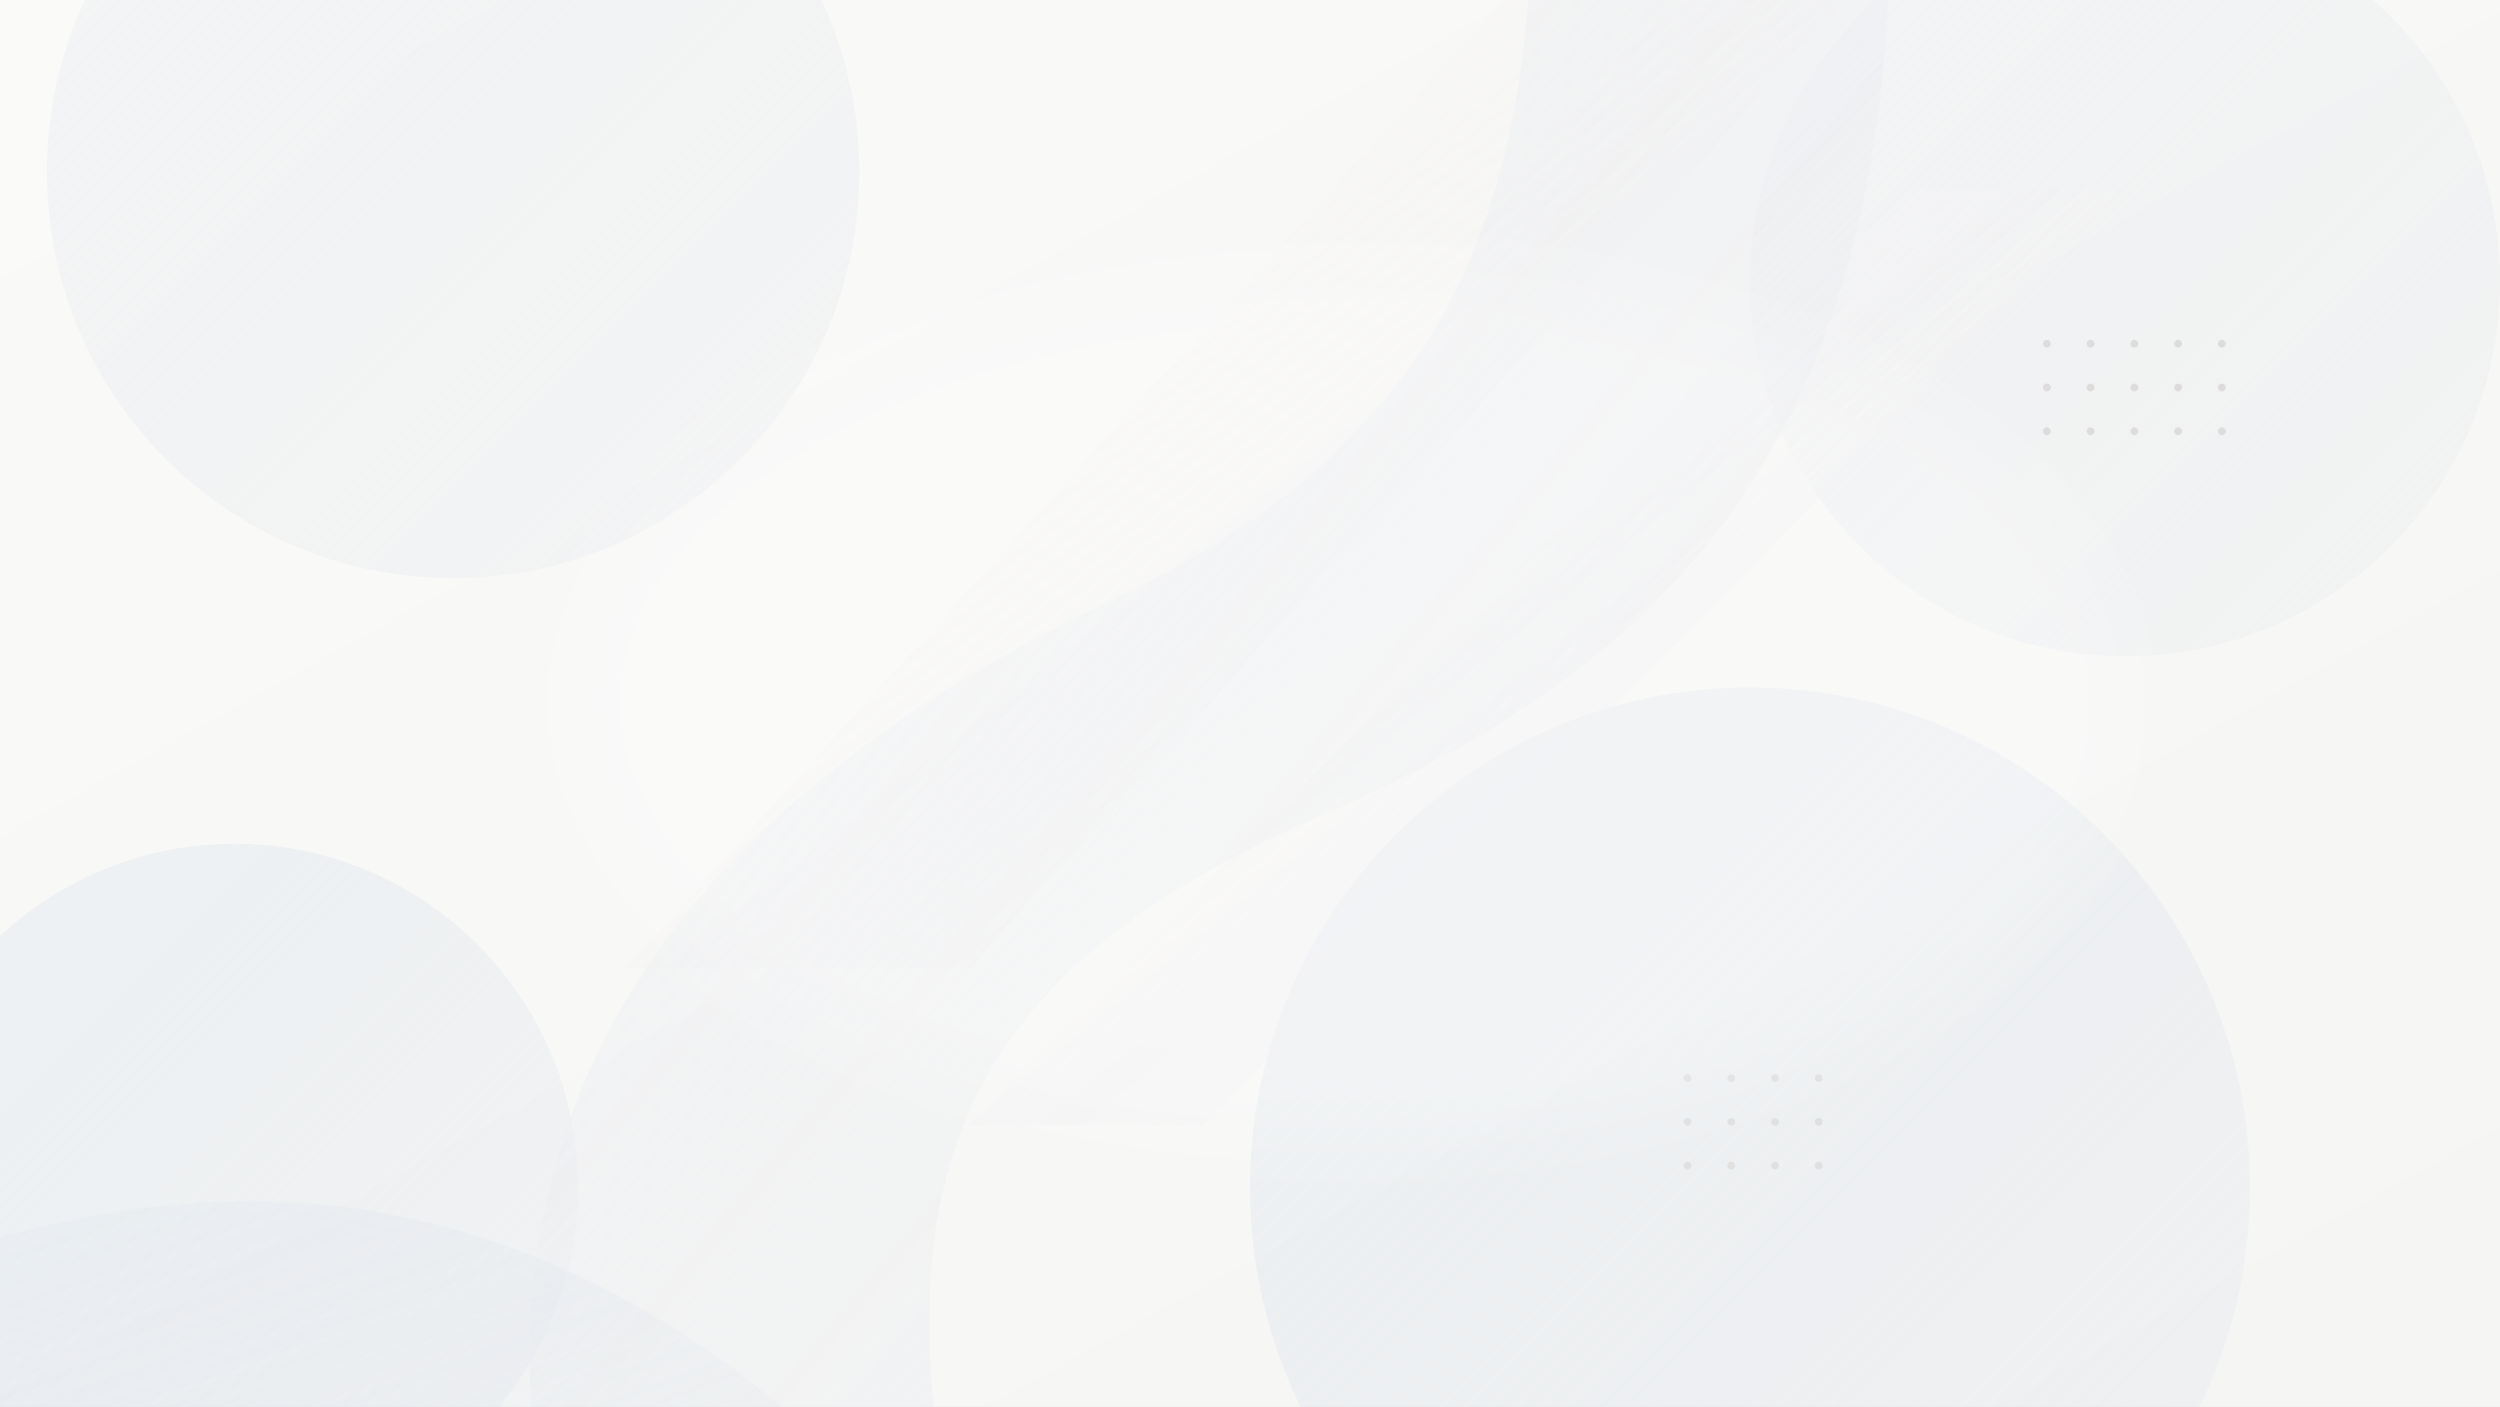
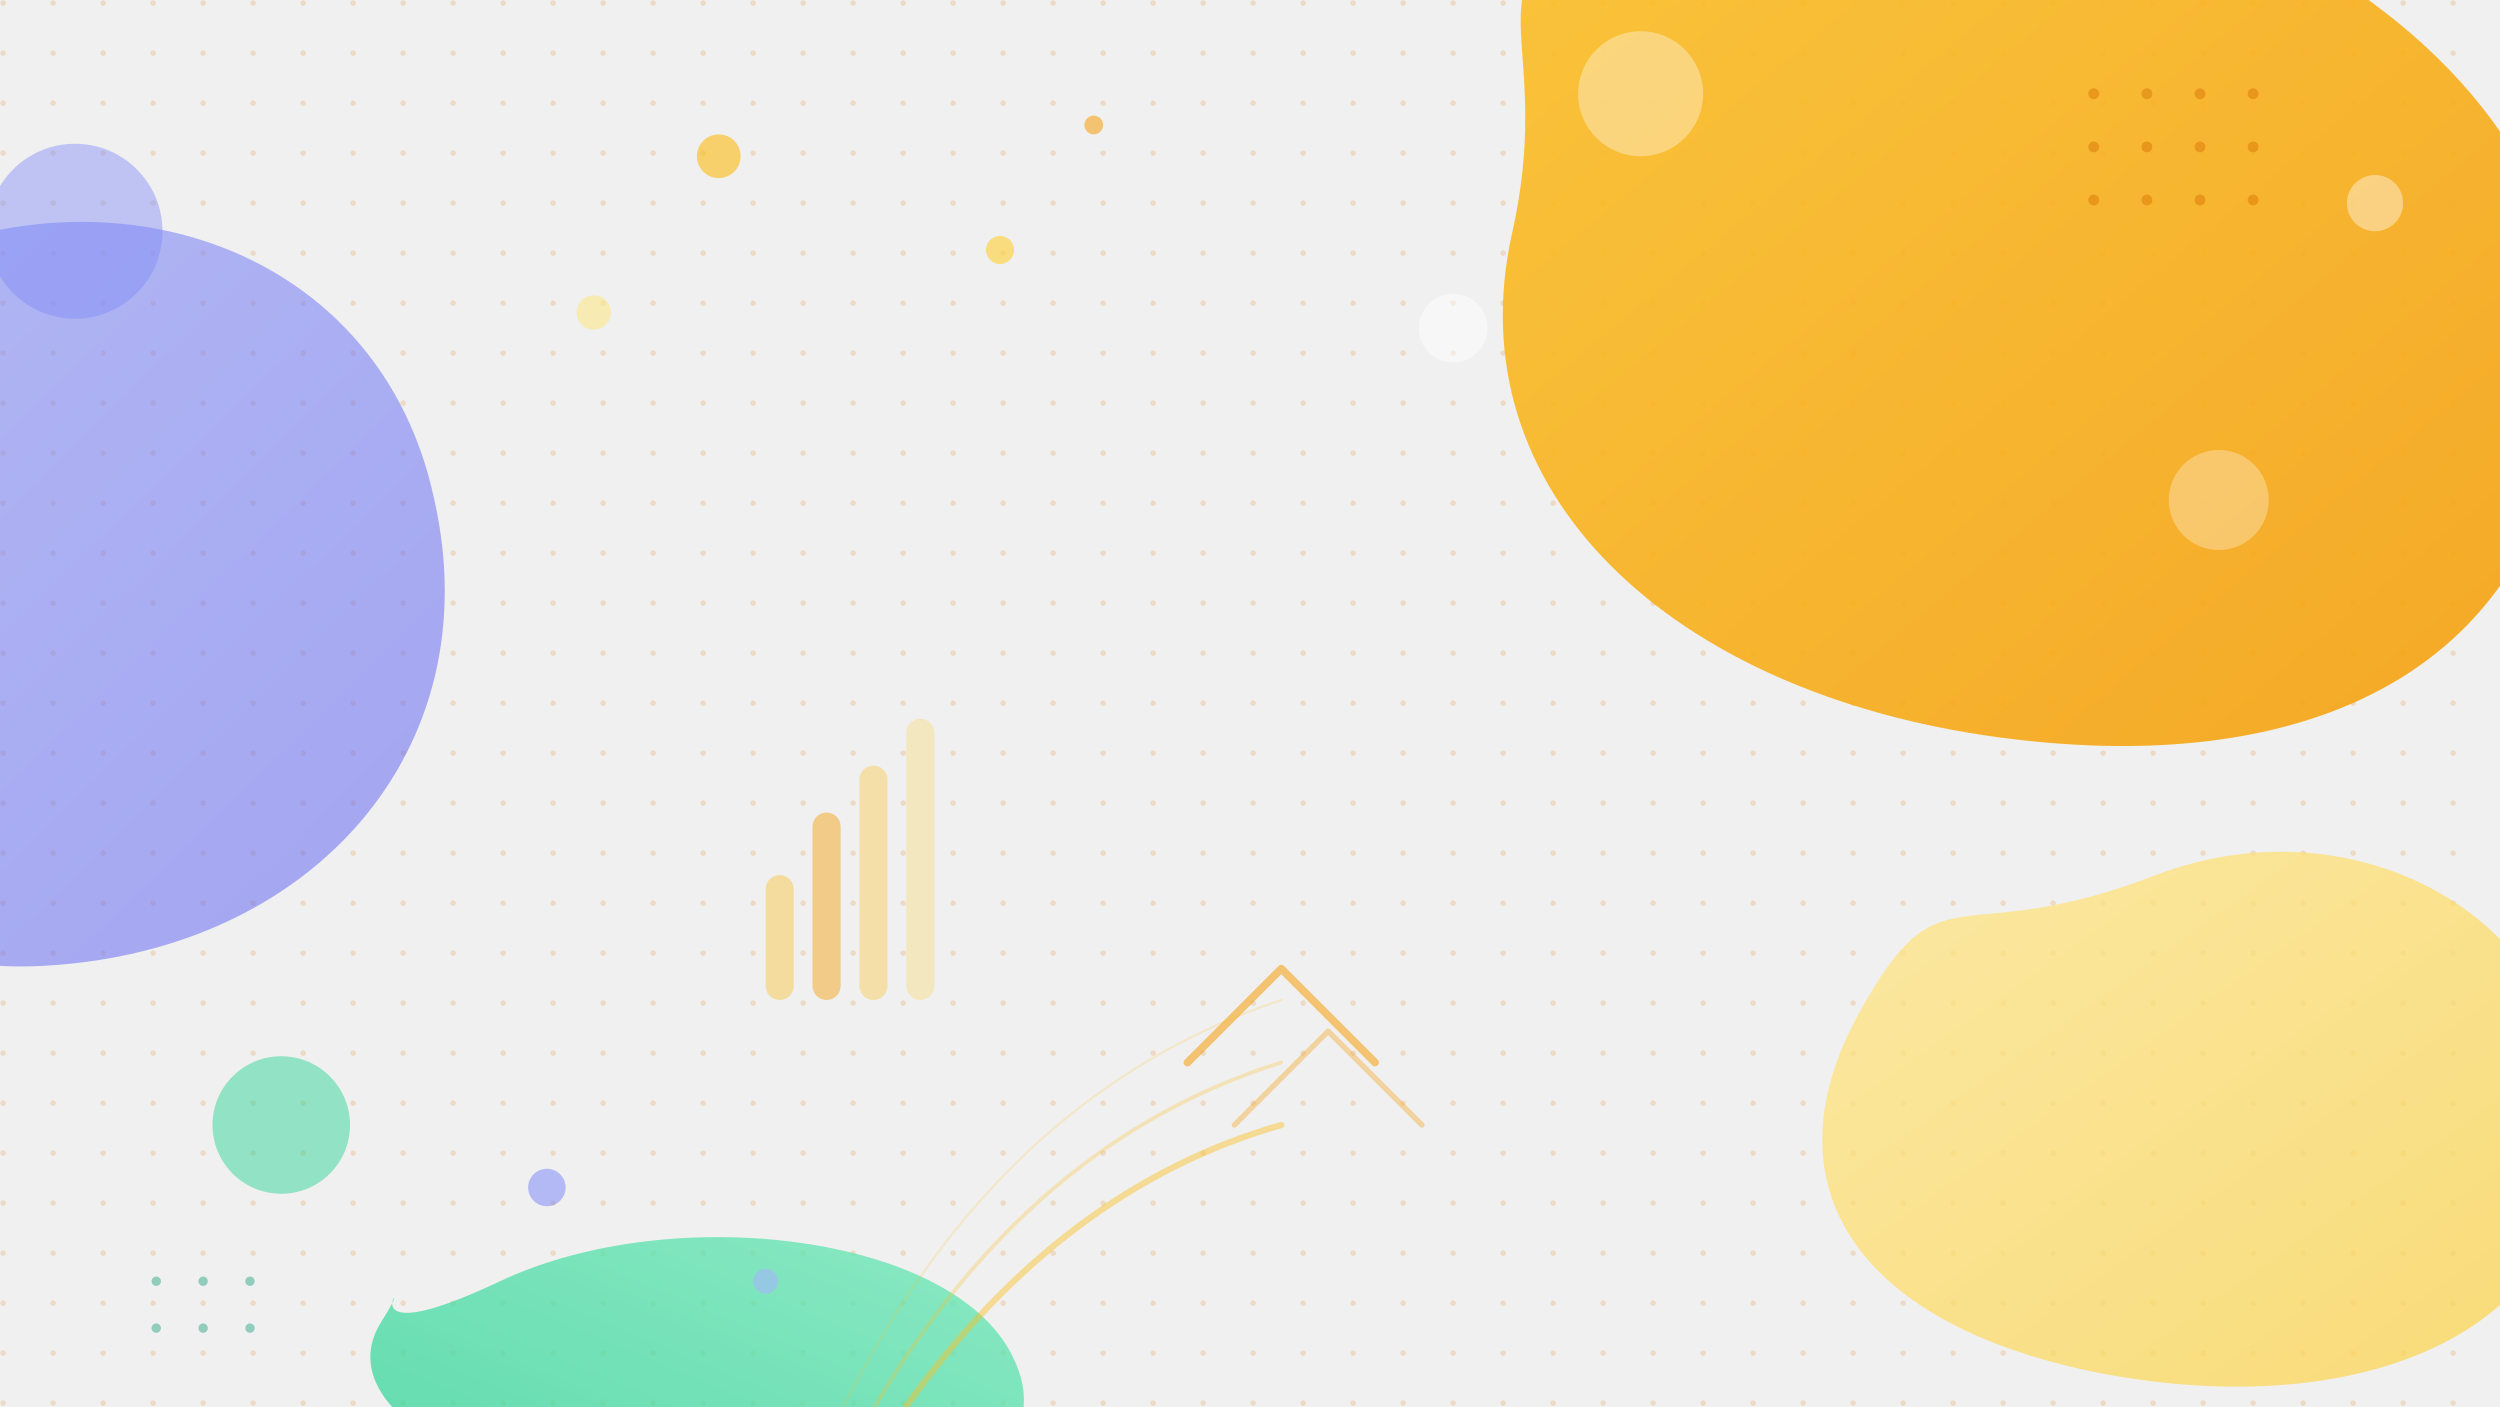
- <svg xmlns="http://www.w3.org/2000/svg" width="1600" height="900" viewBox="0 0 1600 900" fill="none">
+ <svg xmlns="http://www.w3.org/2000/svg" viewBox="0 0 1600 900" fill="none">
  <defs>
-     <linearGradient id="bg" x1="0" y1="0" x2="1" y2="1">
-       <stop offset="0%" stop-color="#fafaf9" />
-       <stop offset="100%" stop-color="#f5f5f4" />
+     <pattern id="dotGrid" x="0" y="0" width="32" height="32" patternUnits="userSpaceOnUse">
+       <circle cx="2" cy="2" r="1.8" fill="#D97706" opacity="0.18" />
+     </pattern>
+     <linearGradient id="amberBlob1" x1="0%" y1="0%" x2="100%" y2="100%">
+       <stop offset="0%" stop-color="#FBBF24" />
+       <stop offset="100%" stop-color="#F59E0B" />
    </linearGradient>
-     <linearGradient id="shapeA" x1="0" y1="0" x2="1" y2="1">
-       <stop offset="0%" stop-color="#f3f4f6" stop-opacity="0.8" />
-       <stop offset="100%" stop-color="#e5e7eb" stop-opacity="0.25" />
+     <linearGradient id="amberBlob2" x1="0%" y1="0%" x2="100%" y2="100%">
+       <stop offset="0%" stop-color="#FDE68A" />
+       <stop offset="100%" stop-color="#FCD34D" />
    </linearGradient>
-     <linearGradient id="shapeB" x1="0" y1="0" x2="1" y2="1">
-       <stop offset="0%" stop-color="#e2e8f0" stop-opacity="0.45" />
-       <stop offset="100%" stop-color="#cbd5e1" stop-opacity="0.12" />
+     <linearGradient id="indigoBlob" x1="0%" y1="0%" x2="100%" y2="100%">
+       <stop offset="0%" stop-color="#818CF8" />
+       <stop offset="100%" stop-color="#6366F1" />
    </linearGradient>
-     <linearGradient id="shapeC" x1="0" y1="0" x2="1" y2="1">
-       <stop offset="0%" stop-color="#ffffff" stop-opacity="0.55" />
-       <stop offset="100%" stop-color="#e7e5e4" stop-opacity="0.18" />
+     <linearGradient id="emeraldBlob" x1="0%" y1="100%" x2="100%" y2="0%">
+       <stop offset="0%" stop-color="#34D399" />
+       <stop offset="100%" stop-color="#6EE7B7" />
    </linearGradient>
-     <filter id="blurSoft" x="-20%" y="-20%" width="140%" height="140%">
-       <feGaussianBlur stdDeviation="24" />
-     </filter>
  </defs>
-   <rect width="1600" height="900" fill="url(#bg)" />
-   <circle cx="290" cy="110" r="260" fill="url(#shapeA)" />
-   <circle cx="150" cy="760" r="220" fill="url(#shapeB)" />
-   <circle cx="1360" cy="180" r="240" fill="url(#shapeA)" />
-   <circle cx="1120" cy="760" r="320" fill="url(#shapeB)" />
-   <path d="M980 -20 L1200 -20 L620 620 L400 620 Z" fill="url(#shapeC)" />
-   <path d="M1210 120 L1360 120 L770 720 L620 720 Z" fill="url(#shapeC)" opacity="0.85" />
-   <path d="M350 980 C300 720 420 520 720 380 C880 300 980 190 980 -60 L1210 -60 C1210 270 1080 420 850 520 C630 615 560 735 610 980 Z" fill="url(#shapeA)" opacity="0.9" />
-   <path d="M-80 820 C140 730 330 760 500 900 L-80 980 Z" fill="url(#shapeB)" opacity="0.65" />
-   <g fill="#d6d3d1" opacity="0.7">
-     <circle cx="1310" cy="220" r="2.5" />
-     <circle cx="1338" cy="220" r="2.5" />
-     <circle cx="1366" cy="220" r="2.5" />
-     <circle cx="1394" cy="220" r="2.5" />
-     <circle cx="1422" cy="220" r="2.5" />
-     <circle cx="1310" cy="248" r="2.5" />
-     <circle cx="1338" cy="248" r="2.5" />
-     <circle cx="1366" cy="248" r="2.5" />
-     <circle cx="1394" cy="248" r="2.5" />
-     <circle cx="1422" cy="248" r="2.5" />
-     <circle cx="1310" cy="276" r="2.5" />
-     <circle cx="1338" cy="276" r="2.5" />
-     <circle cx="1366" cy="276" r="2.5" />
-     <circle cx="1394" cy="276" r="2.5" />
-     <circle cx="1422" cy="276" r="2.5" />
+   <rect width="1600" height="900" fill="url(#dotGrid)" />
+   <path d="M 1120 -80        C 1340 -140 1660 10 1645 240        C 1632 420 1490 500 1280 472        C 1070 444 930 315 968 148        C 1003 -10 900 -20 1120 -80 Z" fill="url(#amberBlob1)" opacity="0.88" />
+   <path d="M 1380 560        C 1510 510 1660 590 1648 740        C 1637 860 1500 910 1340 878        C 1185 846 1130 756 1190 648        C 1243 552 1250 610 1380 560 Z" fill="url(#amberBlob2)" opacity="0.75" />
+   <path d="M -120 200        C 30 90 240 140 278 320        C 314 480 200 608 30 618        C -120 628 -220 500 -196 358        C -172 226 -270 310 -120 200 Z" fill="url(#indigoBlob)" opacity="0.55" />
+   <circle cx="48" cy="148" r="56" fill="#818CF8" opacity="0.45" />
+   <path d="M 320 820        C 430 768 610 790 648 868        C 682 936 594 976 444 966        C 304 956 210 900 244 846        C 272 802 210 872 320 820 Z" fill="url(#emeraldBlob)" opacity="0.78" />
+   <circle cx="180" cy="720" r="44" fill="#34D399" opacity="0.5" />
+   <path d="M 760 680 L 820 620 L 880 680" stroke="#F59E0B" stroke-width="5" stroke-linecap="round" stroke-linejoin="round" opacity="0.55" />
+   <path d="M 790 720 L 850 660 L 910 720" stroke="#F59E0B" stroke-width="3.5" stroke-linecap="round" stroke-linejoin="round" opacity="0.35" />
+   <path d="M 580 900 Q 680 760 820 720" stroke="#FBBF24" stroke-width="4" stroke-linecap="round" fill="none" opacity="0.45" />
+   <path d="M 560 900 Q 660 730 820 680" stroke="#FBBF24" stroke-width="2.5" stroke-linecap="round" fill="none" opacity="0.28" />
+   <path d="M 540 900 Q 640 700 820 640" stroke="#FBBF24" stroke-width="1.5" stroke-linecap="round" fill="none" opacity="0.18" />
+   <circle cx="1050" cy="60" r="40" fill="white" opacity="0.35" />
+   <circle cx="930" cy="210" r="22" fill="white" opacity="0.45" />
+   <circle cx="1420" cy="320" r="32" fill="white" opacity="0.3" />
+   <circle cx="1520" cy="130" r="18" fill="white" opacity="0.4" />
+   <circle cx="460" cy="100" r="14" fill="#FBBF24" opacity="0.65" />
+   <circle cx="640" cy="160" r="9" fill="#FCD34D" opacity="0.7" />
+   <circle cx="700" cy="80" r="6" fill="#F59E0B" opacity="0.55" />
+   <circle cx="380" cy="200" r="11" fill="#FDE68A" opacity="0.6" />
+   <circle cx="350" cy="760" r="12" fill="#818CF8" opacity="0.55" />
+   <circle cx="490" cy="820" r="8" fill="#A5B4FC" opacity="0.6" />
+   <g fill="#D97706" opacity="0.5">
+     <circle cx="1340" cy="60" r="3.5" />
+     <circle cx="1374" cy="60" r="3.5" />
+     <circle cx="1408" cy="60" r="3.5" />
+     <circle cx="1442" cy="60" r="3.5" />
+     <circle cx="1340" cy="94" r="3.5" />
+     <circle cx="1374" cy="94" r="3.5" />
+     <circle cx="1408" cy="94" r="3.5" />
+     <circle cx="1442" cy="94" r="3.5" />
+     <circle cx="1340" cy="128" r="3.5" />
+     <circle cx="1374" cy="128" r="3.5" />
+     <circle cx="1408" cy="128" r="3.5" />
+     <circle cx="1442" cy="128" r="3.5" />
  </g>
-   <g fill="#d6d3d1" opacity="0.55">
-     <circle cx="1080" cy="690" r="2.5" />
-     <circle cx="1108" cy="690" r="2.5" />
-     <circle cx="1136" cy="690" r="2.5" />
-     <circle cx="1164" cy="690" r="2.5" />
-     <circle cx="1080" cy="718" r="2.5" />
-     <circle cx="1108" cy="718" r="2.5" />
-     <circle cx="1136" cy="718" r="2.5" />
-     <circle cx="1164" cy="718" r="2.5" />
-     <circle cx="1080" cy="746" r="2.5" />
-     <circle cx="1108" cy="746" r="2.5" />
-     <circle cx="1136" cy="746" r="2.5" />
-     <circle cx="1164" cy="746" r="2.5" />
+   <g fill="#059669" opacity="0.4">
+     <circle cx="100" cy="820" r="3" />
+     <circle cx="130" cy="820" r="3" />
+     <circle cx="160" cy="820" r="3" />
+     <circle cx="100" cy="850" r="3" />
+     <circle cx="130" cy="850" r="3" />
+     <circle cx="160" cy="850" r="3" />
  </g>
-   <ellipse cx="860" cy="450" rx="500" ry="280" fill="#ffffff" opacity="0.23" filter="url(#blurSoft)" />
+   <rect x="490" y="560" width="18" height="80" rx="9" fill="#FBBF24" opacity="0.4" />
+   <rect x="520" y="520" width="18" height="120" rx="9" fill="#F59E0B" opacity="0.45" />
+   <rect x="550" y="490" width="18" height="150" rx="9" fill="#FBBF24" opacity="0.35" />
+   <rect x="580" y="460" width="18" height="180" rx="9" fill="#FCD34D" opacity="0.3" />
</svg>
